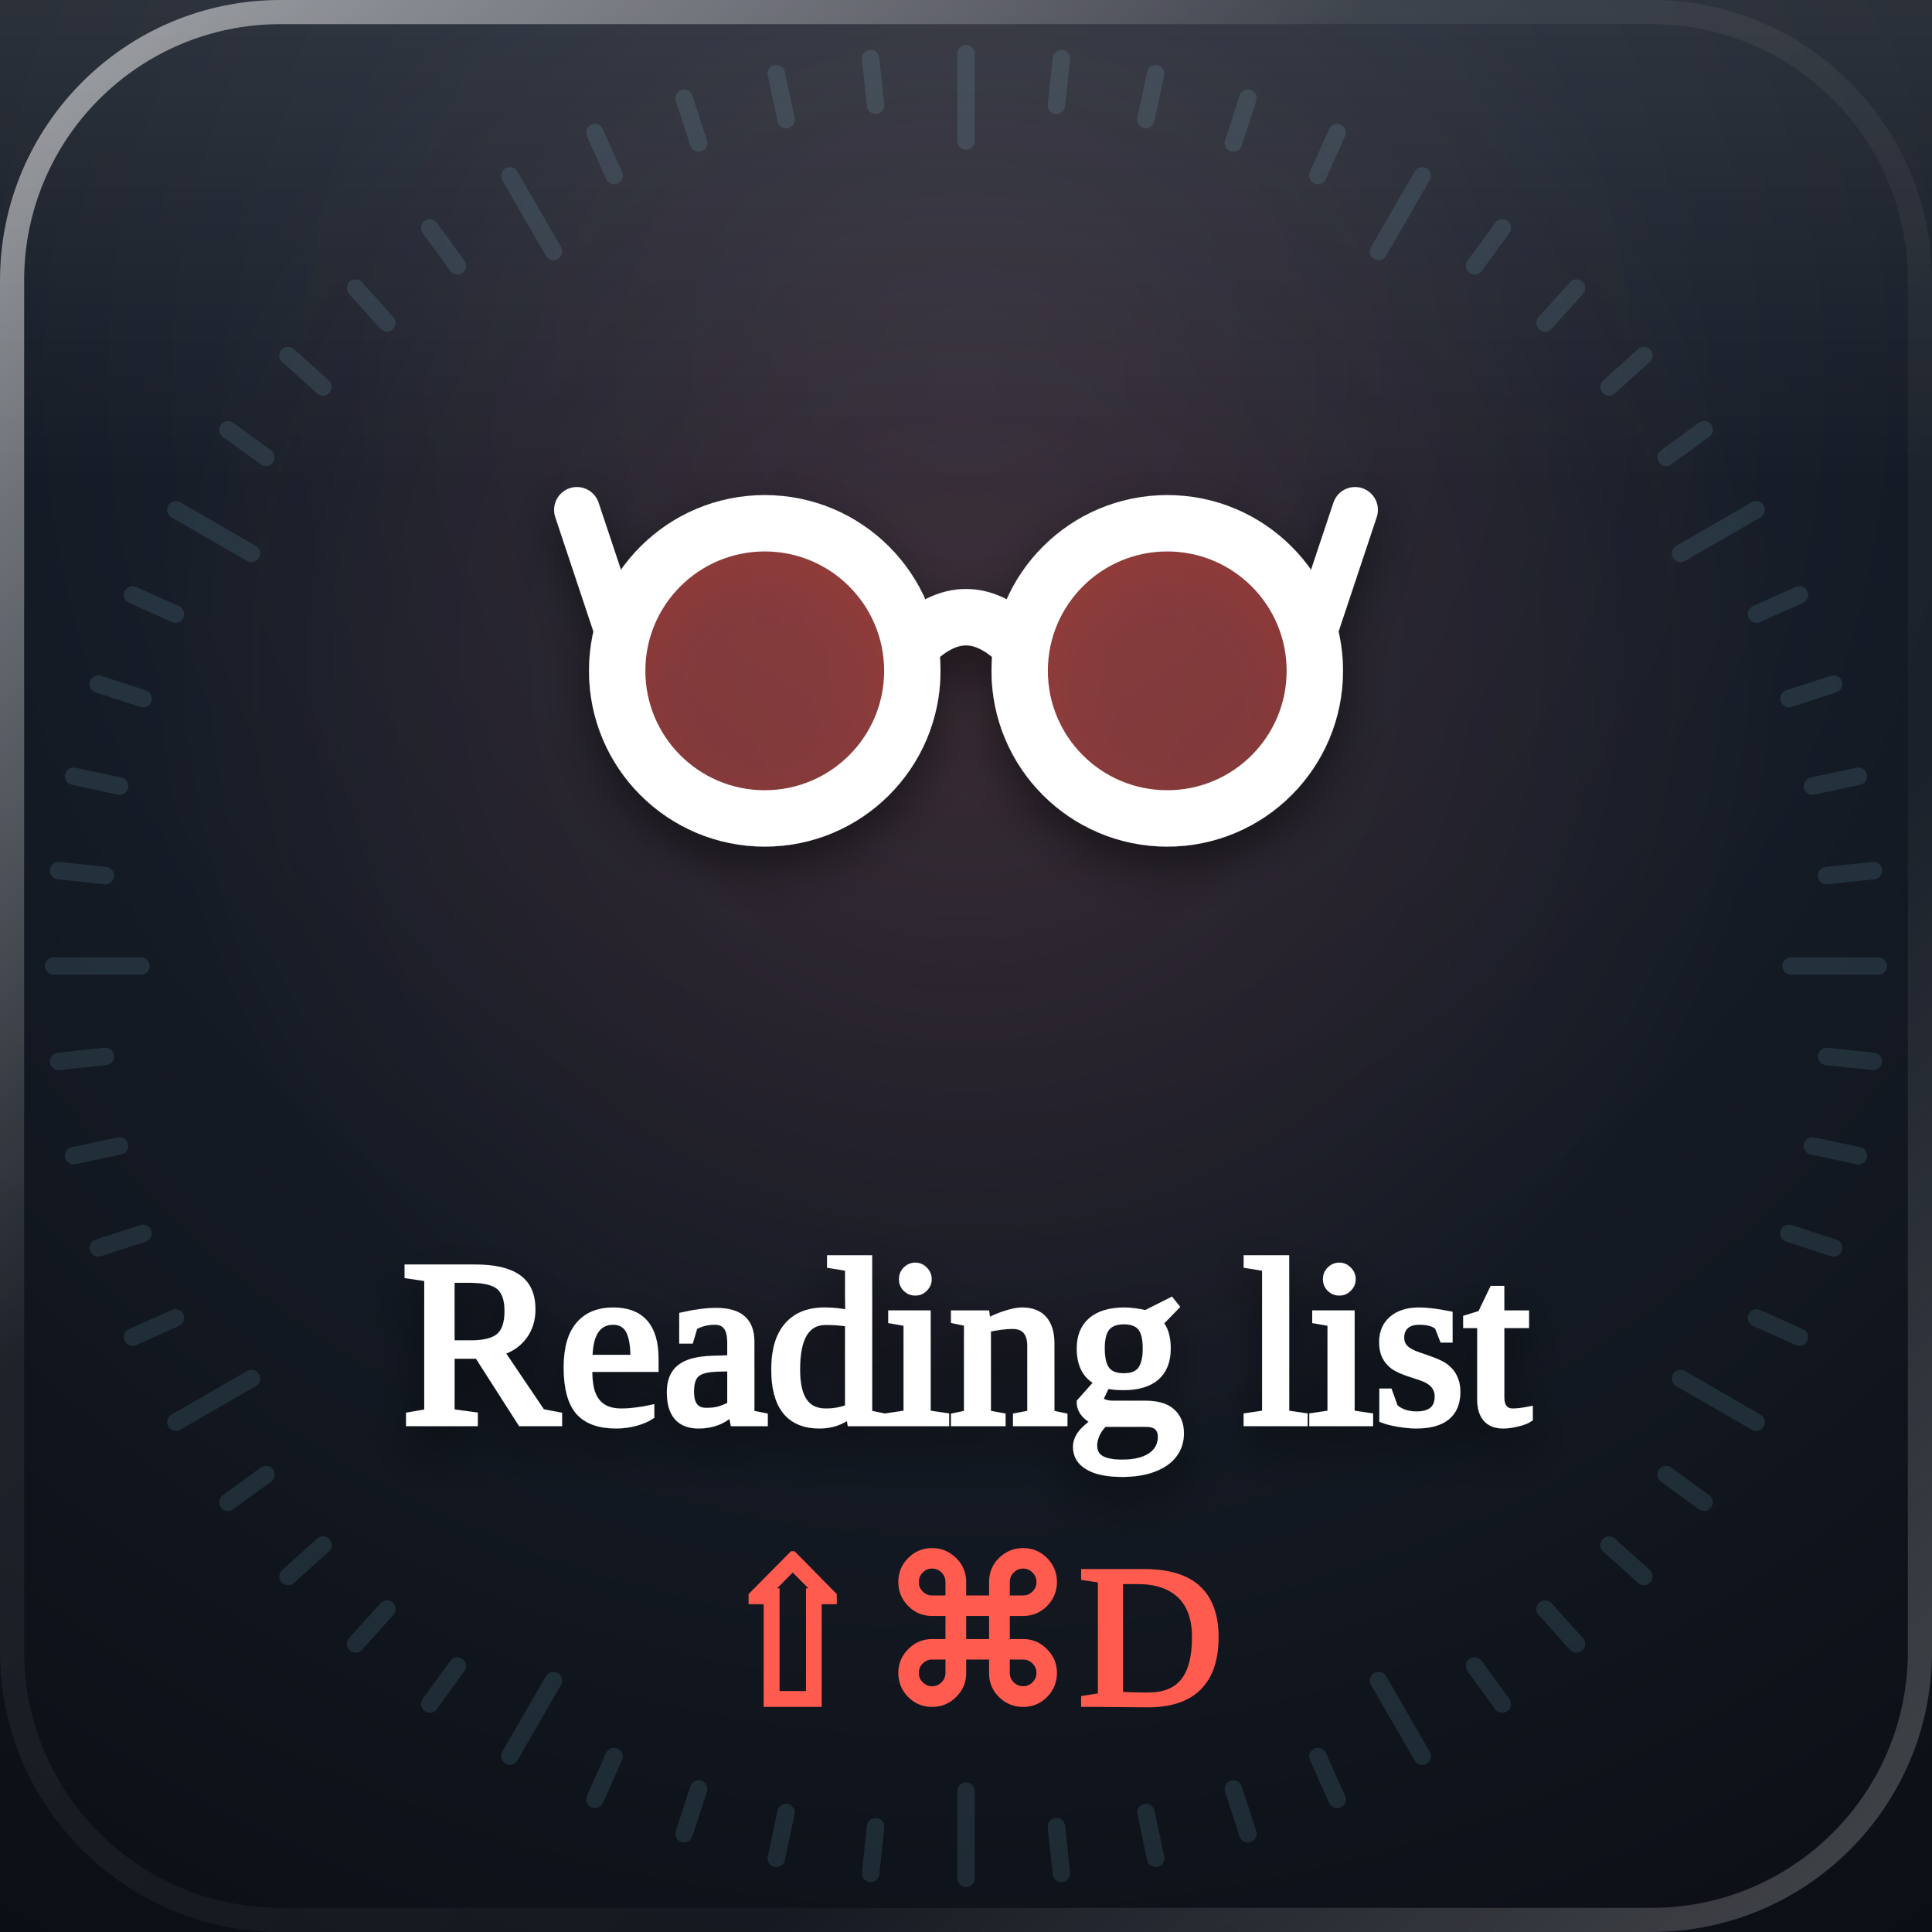
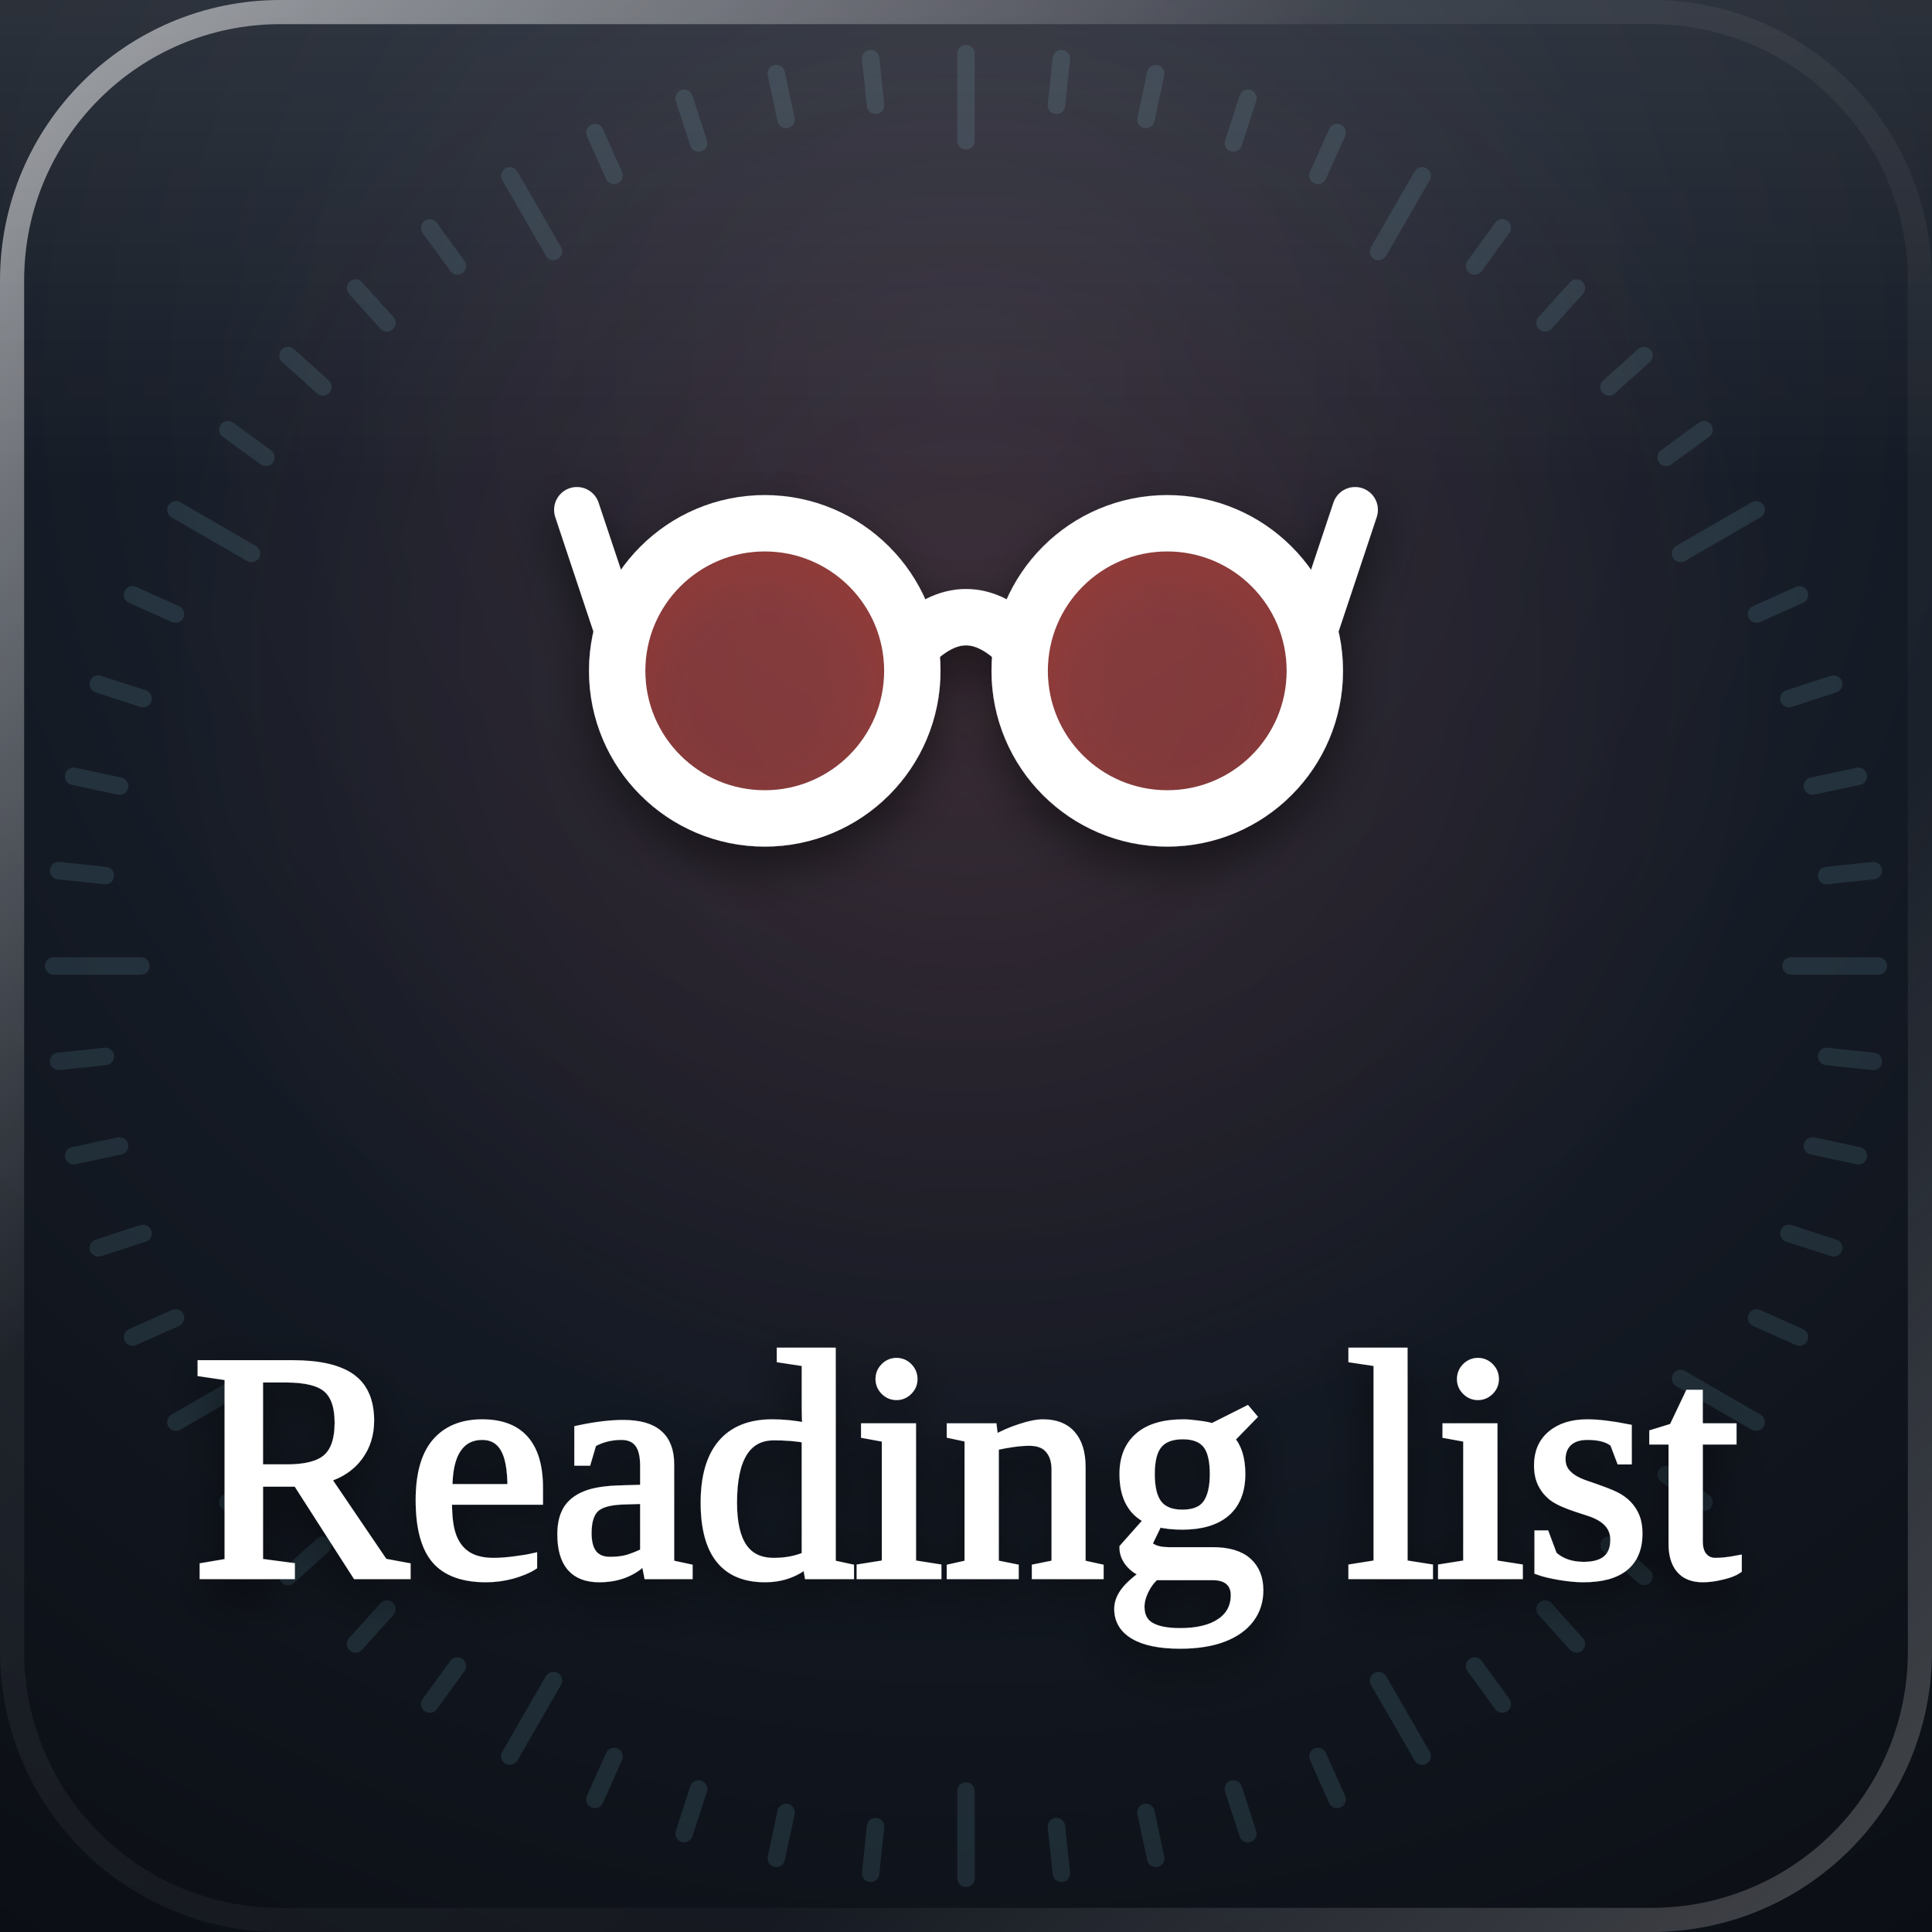
<svg xmlns="http://www.w3.org/2000/svg" width="144" height="144" viewBox="0 0 144 144">
  <defs>
    <radialGradient id="bg" cx="50%" cy="20%" r="95%">
      <stop offset="0" stop-color="#212a38" />
      <stop offset="0.55" stop-color="#141a24" />
      <stop offset="1" stop-color="#0b0e14" />
    </radialGradient>
    <radialGradient id="wash" cx="50%" cy="34%" r="42%">
      <stop offset="0" stop-color="#ff5b4f" stop-opacity="0.13" />
      <stop offset="1" stop-color="#ff5b4f" stop-opacity="0" />
    </radialGradient>
    <radialGradient id="dial" cx="45%" cy="30%" r="80%">
      <stop offset="0" stop-color="#5cc0ff" />
      <stop offset="0.6" stop-color="#3a8cf2" />
      <stop offset="1" stop-color="#2d62dd" />
    </radialGradient>
    <linearGradient id="rim" x1="0" y1="0" x2="1" y2="1">
      <stop offset="0" stop-color="#fff" stop-opacity="0.55" />
      <stop offset="0.35" stop-color="#fff" stop-opacity="0.06" />
      <stop offset="0.7" stop-color="#fff" stop-opacity="0.03" />
      <stop offset="1" stop-color="#fff" stop-opacity="0.22" />
    </linearGradient>
    <linearGradient id="sheen" x1="0" y1="0" x2="0" y2="1">
      <stop offset="0" stop-color="#fff" stop-opacity="0.10" />
      <stop offset="0.45" stop-color="#fff" stop-opacity="0" />
    </linearGradient>
    <filter id="lift" x="-30%" y="-30%" width="160%" height="170%">
      <feDropShadow dx="0" dy="1.5" stdDeviation="1.8" flood-color="#000" flood-opacity="0.5" />
    </filter>
    <clipPath id="fr">
      <rect x="6" y="10" width="52" height="44" rx="7" />
    </clipPath>
  </defs>
  <rect width="144" height="144" fill="url(#bg)" />
  <rect width="144" height="144" fill="url(#wash)" />
  <line x1="133.50" y1="72.00" x2="140.00" y2="72.00" stroke="#9ff3ff" stroke-opacity="0.11" stroke-width="1.3" stroke-linecap="round" />
  <line x1="136.15" y1="78.74" x2="139.63" y2="79.11" stroke="#9ff3ff" stroke-opacity="0.11" stroke-width="1.3" stroke-linecap="round" />
  <line x1="135.09" y1="85.41" x2="138.51" y2="86.14" stroke="#9ff3ff" stroke-opacity="0.11" stroke-width="1.3" stroke-linecap="round" />
  <line x1="133.34" y1="91.93" x2="136.67" y2="93.01" stroke="#9ff3ff" stroke-opacity="0.11" stroke-width="1.3" stroke-linecap="round" />
  <line x1="130.92" y1="98.23" x2="134.12" y2="99.66" stroke="#9ff3ff" stroke-opacity="0.11" stroke-width="1.3" stroke-linecap="round" />
  <line x1="125.26" y1="102.75" x2="130.89" y2="106.00" stroke="#9ff3ff" stroke-opacity="0.11" stroke-width="1.3" stroke-linecap="round" />
  <line x1="124.18" y1="109.91" x2="127.01" y2="111.97" stroke="#9ff3ff" stroke-opacity="0.11" stroke-width="1.3" stroke-linecap="round" />
  <line x1="119.93" y1="115.16" x2="122.53" y2="117.50" stroke="#9ff3ff" stroke-opacity="0.11" stroke-width="1.3" stroke-linecap="round" />
  <line x1="115.16" y1="119.93" x2="117.50" y2="122.53" stroke="#9ff3ff" stroke-opacity="0.11" stroke-width="1.3" stroke-linecap="round" />
  <line x1="109.91" y1="124.18" x2="111.97" y2="127.01" stroke="#9ff3ff" stroke-opacity="0.11" stroke-width="1.3" stroke-linecap="round" />
  <line x1="102.75" y1="125.26" x2="106.00" y2="130.89" stroke="#9ff3ff" stroke-opacity="0.11" stroke-width="1.3" stroke-linecap="round" />
  <line x1="98.23" y1="130.92" x2="99.66" y2="134.12" stroke="#9ff3ff" stroke-opacity="0.11" stroke-width="1.3" stroke-linecap="round" />
  <line x1="91.93" y1="133.34" x2="93.01" y2="136.67" stroke="#9ff3ff" stroke-opacity="0.11" stroke-width="1.3" stroke-linecap="round" />
  <line x1="85.41" y1="135.09" x2="86.14" y2="138.51" stroke="#9ff3ff" stroke-opacity="0.11" stroke-width="1.3" stroke-linecap="round" />
  <line x1="78.74" y1="136.15" x2="79.11" y2="139.63" stroke="#9ff3ff" stroke-opacity="0.11" stroke-width="1.3" stroke-linecap="round" />
  <line x1="72.00" y1="133.50" x2="72.00" y2="140.00" stroke="#9ff3ff" stroke-opacity="0.11" stroke-width="1.3" stroke-linecap="round" />
  <line x1="65.26" y1="136.15" x2="64.89" y2="139.63" stroke="#9ff3ff" stroke-opacity="0.11" stroke-width="1.3" stroke-linecap="round" />
  <line x1="58.59" y1="135.09" x2="57.86" y2="138.51" stroke="#9ff3ff" stroke-opacity="0.11" stroke-width="1.3" stroke-linecap="round" />
  <line x1="52.07" y1="133.34" x2="50.99" y2="136.67" stroke="#9ff3ff" stroke-opacity="0.11" stroke-width="1.3" stroke-linecap="round" />
  <line x1="45.77" y1="130.92" x2="44.34" y2="134.12" stroke="#9ff3ff" stroke-opacity="0.11" stroke-width="1.3" stroke-linecap="round" />
  <line x1="41.25" y1="125.26" x2="38.00" y2="130.89" stroke="#9ff3ff" stroke-opacity="0.11" stroke-width="1.3" stroke-linecap="round" />
  <line x1="34.09" y1="124.18" x2="32.03" y2="127.01" stroke="#9ff3ff" stroke-opacity="0.11" stroke-width="1.3" stroke-linecap="round" />
  <line x1="28.84" y1="119.93" x2="26.50" y2="122.53" stroke="#9ff3ff" stroke-opacity="0.11" stroke-width="1.3" stroke-linecap="round" />
  <line x1="24.07" y1="115.16" x2="21.47" y2="117.50" stroke="#9ff3ff" stroke-opacity="0.11" stroke-width="1.3" stroke-linecap="round" />
  <line x1="19.82" y1="109.91" x2="16.99" y2="111.97" stroke="#9ff3ff" stroke-opacity="0.11" stroke-width="1.3" stroke-linecap="round" />
  <line x1="18.74" y1="102.75" x2="13.11" y2="106.00" stroke="#9ff3ff" stroke-opacity="0.11" stroke-width="1.3" stroke-linecap="round" />
  <line x1="13.08" y1="98.23" x2="9.88" y2="99.66" stroke="#9ff3ff" stroke-opacity="0.11" stroke-width="1.3" stroke-linecap="round" />
  <line x1="10.66" y1="91.93" x2="7.33" y2="93.01" stroke="#9ff3ff" stroke-opacity="0.11" stroke-width="1.3" stroke-linecap="round" />
  <line x1="8.91" y1="85.41" x2="5.49" y2="86.14" stroke="#9ff3ff" stroke-opacity="0.11" stroke-width="1.3" stroke-linecap="round" />
  <line x1="7.85" y1="78.74" x2="4.37" y2="79.11" stroke="#9ff3ff" stroke-opacity="0.11" stroke-width="1.3" stroke-linecap="round" />
  <line x1="10.50" y1="72.00" x2="4.00" y2="72.00" stroke="#9ff3ff" stroke-opacity="0.11" stroke-width="1.3" stroke-linecap="round" />
  <line x1="7.85" y1="65.26" x2="4.37" y2="64.89" stroke="#9ff3ff" stroke-opacity="0.11" stroke-width="1.3" stroke-linecap="round" />
  <line x1="8.91" y1="58.59" x2="5.49" y2="57.86" stroke="#9ff3ff" stroke-opacity="0.11" stroke-width="1.3" stroke-linecap="round" />
  <line x1="10.66" y1="52.07" x2="7.33" y2="50.99" stroke="#9ff3ff" stroke-opacity="0.11" stroke-width="1.3" stroke-linecap="round" />
  <line x1="13.08" y1="45.77" x2="9.88" y2="44.34" stroke="#9ff3ff" stroke-opacity="0.11" stroke-width="1.3" stroke-linecap="round" />
  <line x1="18.74" y1="41.25" x2="13.11" y2="38.00" stroke="#9ff3ff" stroke-opacity="0.11" stroke-width="1.3" stroke-linecap="round" />
  <line x1="19.82" y1="34.09" x2="16.99" y2="32.03" stroke="#9ff3ff" stroke-opacity="0.11" stroke-width="1.3" stroke-linecap="round" />
  <line x1="24.07" y1="28.84" x2="21.47" y2="26.50" stroke="#9ff3ff" stroke-opacity="0.11" stroke-width="1.3" stroke-linecap="round" />
  <line x1="28.84" y1="24.07" x2="26.50" y2="21.47" stroke="#9ff3ff" stroke-opacity="0.11" stroke-width="1.3" stroke-linecap="round" />
  <line x1="34.09" y1="19.82" x2="32.03" y2="16.99" stroke="#9ff3ff" stroke-opacity="0.11" stroke-width="1.3" stroke-linecap="round" />
  <line x1="41.25" y1="18.74" x2="38.00" y2="13.11" stroke="#9ff3ff" stroke-opacity="0.11" stroke-width="1.3" stroke-linecap="round" />
  <line x1="45.77" y1="13.08" x2="44.34" y2="9.88" stroke="#9ff3ff" stroke-opacity="0.11" stroke-width="1.3" stroke-linecap="round" />
  <line x1="52.07" y1="10.66" x2="50.99" y2="7.33" stroke="#9ff3ff" stroke-opacity="0.11" stroke-width="1.3" stroke-linecap="round" />
  <line x1="58.59" y1="8.91" x2="57.86" y2="5.49" stroke="#9ff3ff" stroke-opacity="0.11" stroke-width="1.3" stroke-linecap="round" />
  <line x1="65.26" y1="7.85" x2="64.89" y2="4.37" stroke="#9ff3ff" stroke-opacity="0.11" stroke-width="1.3" stroke-linecap="round" />
  <line x1="72.00" y1="10.50" x2="72.00" y2="4.00" stroke="#9ff3ff" stroke-opacity="0.11" stroke-width="1.3" stroke-linecap="round" />
  <line x1="78.74" y1="7.85" x2="79.11" y2="4.37" stroke="#9ff3ff" stroke-opacity="0.11" stroke-width="1.3" stroke-linecap="round" />
  <line x1="85.41" y1="8.91" x2="86.14" y2="5.49" stroke="#9ff3ff" stroke-opacity="0.11" stroke-width="1.3" stroke-linecap="round" />
  <line x1="91.93" y1="10.66" x2="93.01" y2="7.33" stroke="#9ff3ff" stroke-opacity="0.11" stroke-width="1.3" stroke-linecap="round" />
  <line x1="98.23" y1="13.08" x2="99.66" y2="9.88" stroke="#9ff3ff" stroke-opacity="0.11" stroke-width="1.3" stroke-linecap="round" />
  <line x1="102.75" y1="18.74" x2="106.00" y2="13.11" stroke="#9ff3ff" stroke-opacity="0.11" stroke-width="1.3" stroke-linecap="round" />
  <line x1="109.91" y1="19.82" x2="111.97" y2="16.99" stroke="#9ff3ff" stroke-opacity="0.11" stroke-width="1.3" stroke-linecap="round" />
  <line x1="115.16" y1="24.07" x2="117.50" y2="21.47" stroke="#9ff3ff" stroke-opacity="0.11" stroke-width="1.3" stroke-linecap="round" />
  <line x1="119.93" y1="28.84" x2="122.53" y2="26.50" stroke="#9ff3ff" stroke-opacity="0.11" stroke-width="1.3" stroke-linecap="round" />
  <line x1="124.18" y1="34.09" x2="127.01" y2="32.03" stroke="#9ff3ff" stroke-opacity="0.11" stroke-width="1.3" stroke-linecap="round" />
  <line x1="125.26" y1="41.25" x2="130.89" y2="38.00" stroke="#9ff3ff" stroke-opacity="0.11" stroke-width="1.3" stroke-linecap="round" />
  <line x1="130.92" y1="45.77" x2="134.12" y2="44.34" stroke="#9ff3ff" stroke-opacity="0.11" stroke-width="1.3" stroke-linecap="round" />
  <line x1="133.34" y1="52.07" x2="136.67" y2="50.99" stroke="#9ff3ff" stroke-opacity="0.11" stroke-width="1.3" stroke-linecap="round" />
  <line x1="135.09" y1="58.59" x2="138.51" y2="57.86" stroke="#9ff3ff" stroke-opacity="0.11" stroke-width="1.3" stroke-linecap="round" />
  <line x1="136.15" y1="65.26" x2="139.63" y2="64.89" stroke="#9ff3ff" stroke-opacity="0.11" stroke-width="1.3" stroke-linecap="round" />
  <rect width="144" height="80" fill="url(#sheen)" />
  <g transform="translate(40 14)" filter="url(#lift)">
    <circle cx="17" cy="36" r="11" fill="#ff5b4f" fill-opacity="0.35" stroke="#ffffff" stroke-width="4.2" />
    <circle cx="47" cy="36" r="11" fill="#ff5b4f" fill-opacity="0.35" stroke="#ffffff" stroke-width="4.2" />
    <path d="M28 34 Q32 30 36 34" fill="none" stroke="#ffffff" stroke-width="4.2" stroke-linecap="round" stroke-linejoin="round" />
    <line x1="6" y1="33" x2="3" y2="24" stroke="#ffffff" stroke-width="3.4" stroke-linecap="round" />
    <line x1="58" y1="33" x2="61" y2="24" stroke="#ffffff" stroke-width="3.4" stroke-linecap="round" />
  </g>
-   <text x="72" y="106" font-family=".SF NS Rounded" font-size="17.5" fill="#ffffff" stroke="#ffffff" stroke-width="0.6" text-anchor="middle" filter="url(#lift)">Reading list</text>
-   <text x="72" y="127" font-family=".SF NS Mono" font-size="15" fill="#ff5b4f" stroke="#ff5b4f" stroke-width="0.45" text-anchor="middle">⇧⌘D</text>
+   <text x="72" y="117.4" font-family=".SF NS Rounded" font-size="24" fill="#ffffff" stroke="#ffffff" stroke-width="0.6" text-anchor="middle" filter="url(#lift)">Reading list</text>
  <rect x="0.9" y="0.9" width="142.2" height="142.2" rx="20" fill="none" stroke="url(#rim)" stroke-width="1.8" />
</svg>
